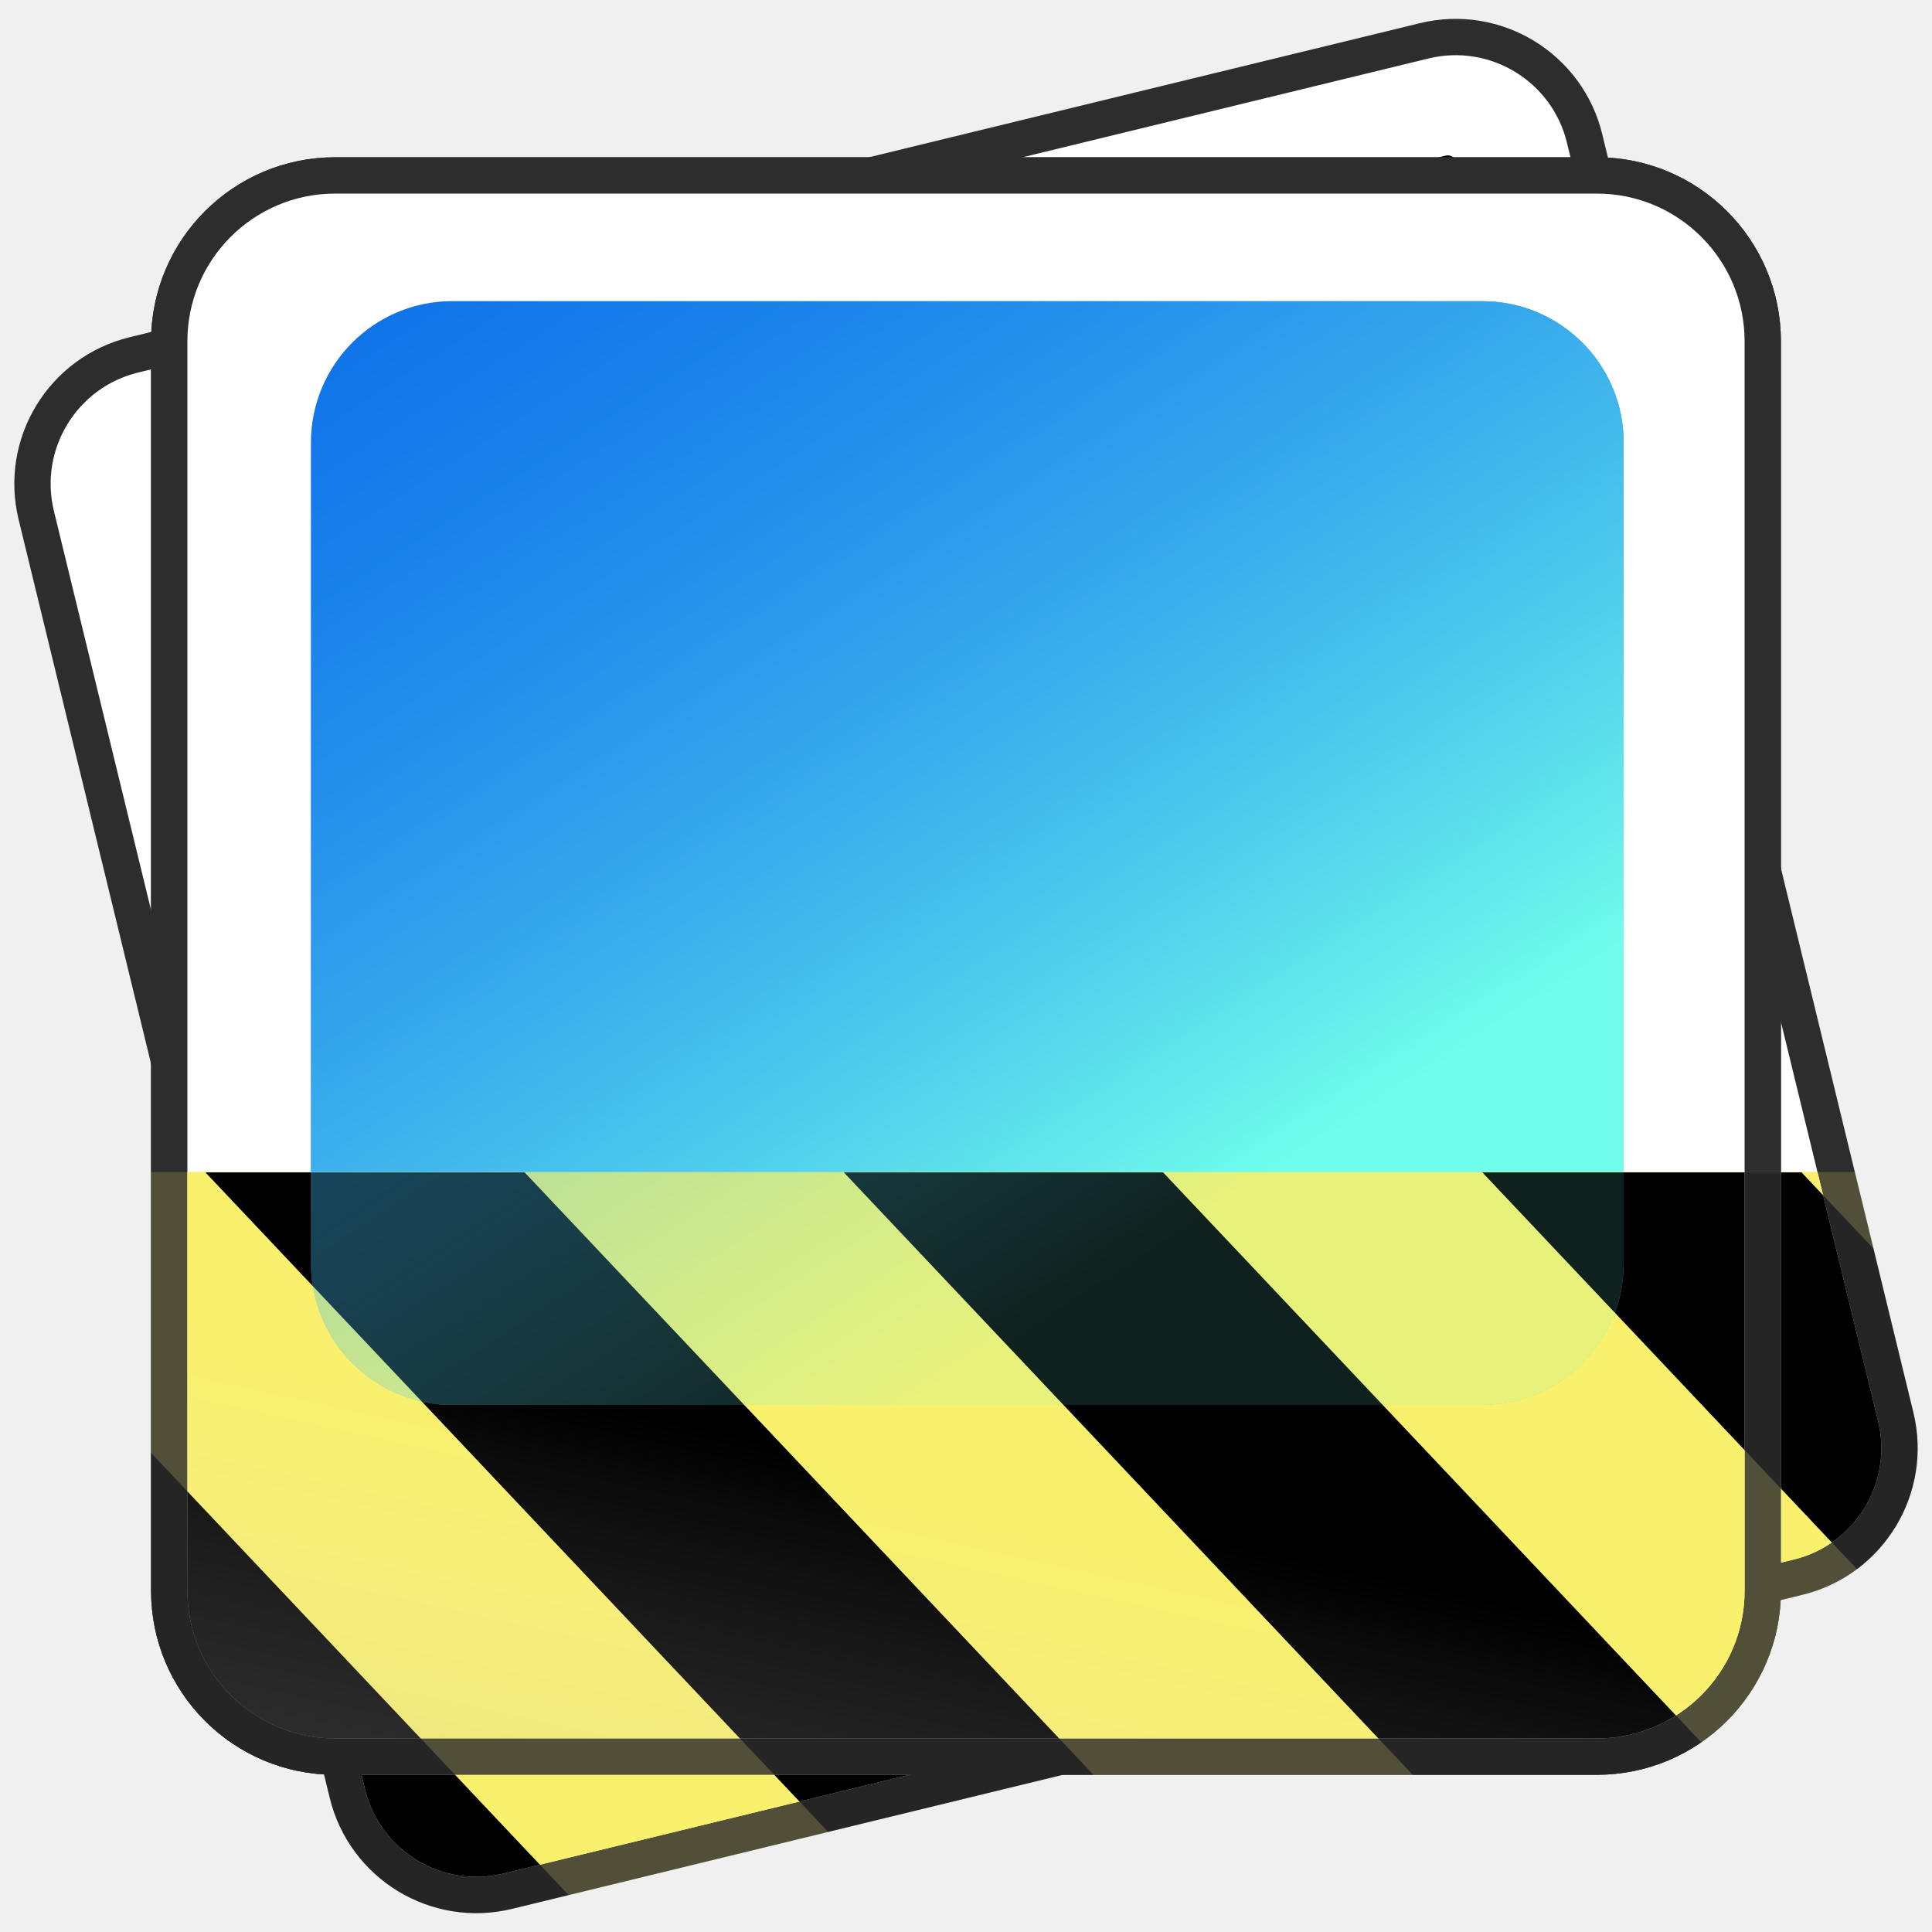
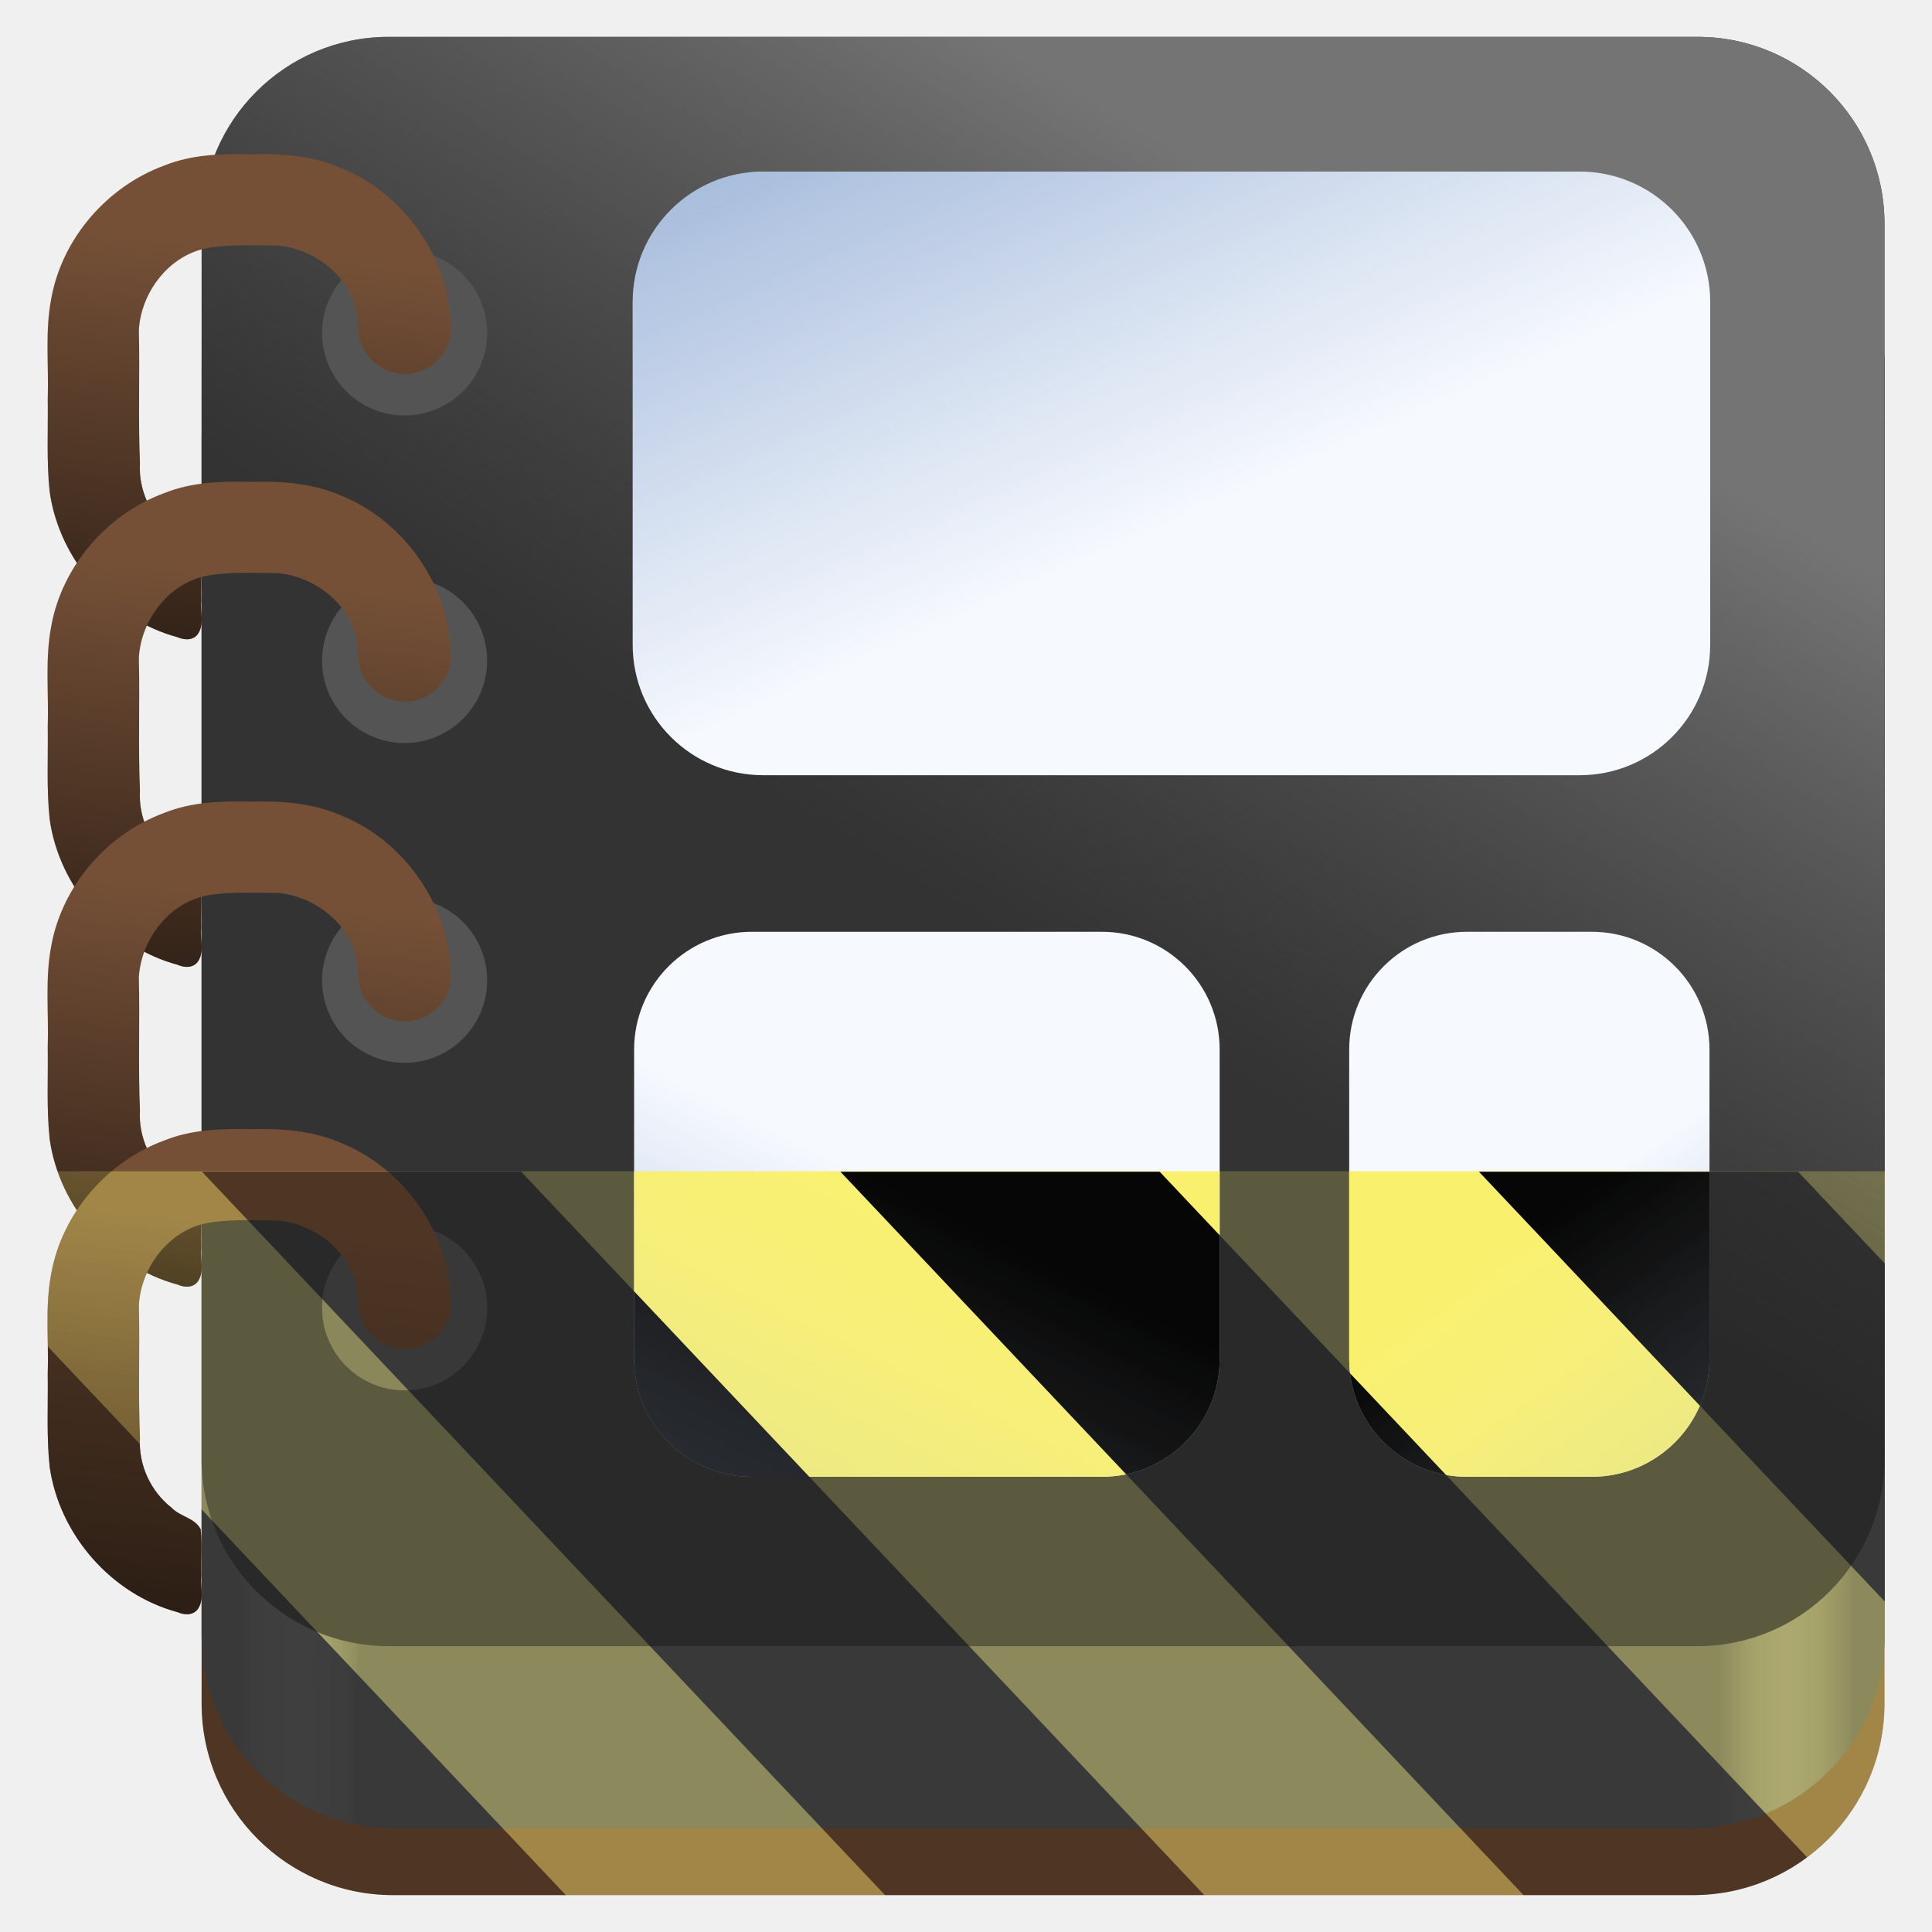
<svg xmlns="http://www.w3.org/2000/svg" xmlns:xlink="http://www.w3.org/1999/xlink" width="200mm" height="200mm" viewBox="0 0 200 200" version="1.1" id="svg1">
  <defs id="defs1">
-     <linearGradient id="linearGradient7">
-       <stop style="stop-color:#ffffff;stop-opacity:1;" offset="0" id="stop7" />
-       <stop style="stop-color:#a9a9a9;stop-opacity:1" offset="1" id="stop8" />
+     <linearGradient id="linearGradient51">
+       <stop style="stop-color:#11499d;stop-opacity:1;" offset="0" id="stop51" />
+       <stop style="stop-color:#11499d;stop-opacity:0;" offset="1" id="stop52" />
    </linearGradient>
-     <linearGradient id="linearGradient5">
-       <stop style="stop-color:#70fdeb;stop-opacity:1;" offset="0" id="stop5" />
-       <stop style="stop-color:#0559fd;stop-opacity:0;" offset="1" id="stop6" />
+     <linearGradient id="linearGradient49">
+       <stop style="stop-color:#11499d;stop-opacity:1;" offset="0" id="stop49" />
+       <stop style="stop-color:#11499d;stop-opacity:0;" offset="1" id="stop50" />
    </linearGradient>
-     <linearGradient xlink:href="#linearGradient5" id="linearGradient6" x1="122.813" y1="166.876" x2="91.589" y2="118.507" gradientUnits="userSpaceOnUse" />
-     <linearGradient xlink:href="#linearGradient7" id="linearGradient8" x1="111.246" y1="170.124" x2="107.303" y2="188.088" gradientUnits="userSpaceOnUse" />
-     <filter id="mask-powermask-path-effect9_inverse" style="color-interpolation-filters:sRGB" height="100" width="100" x="-50" y="-50">
-       <feColorMatrix id="mask-powermask-path-effect9_primitive1" values="1" type="saturate" result="fbSourceGraphic" />
-       <feColorMatrix id="mask-powermask-path-effect9_primitive2" values="-1 0 0 0 1 0 -1 0 0 1 0 0 -1 0 1 0 0 0 1 0 " in="fbSourceGraphic" />
-     </filter>
-     <mask maskUnits="userSpaceOnUse" id="mask15">
-       <g id="g21" transform="matrix(1,0,0,0.9610228,0,8.194664)">
-         <g id="g16" transform="matrix(3.336135,0,0,3.336135,-206.5365,-391.1852)">
-           <rect style="fill:#ffffff;fill-opacity:1;stroke:#2d2d2d;stroke-width:1.127;stroke-linecap:round;stroke-linejoin:round;stroke-dasharray:none;stroke-opacity:1" id="rect15" width="49.447" height="49.064" x="29.736" y="140.253" transform="rotate(-13.67901)" ry="4.12" />
-           <rect style="fill:#0287ef;fill-opacity:1;stroke:#000000;stroke-width:0.567;stroke-linecap:round;stroke-linejoin:round;stroke-dasharray:none;stroke-opacity:1" id="rect16" width="40.731" height="34.25" x="34.135" y="144.155" transform="rotate(-13.67901)" />
+     <linearGradient id="linearGradient47">
+       <stop style="stop-color:#11499d;stop-opacity:1;" offset="0" id="stop47" />
+       <stop style="stop-color:#11499d;stop-opacity:0;" offset="1" id="stop48" />
+     </linearGradient>
+     <linearGradient id="linearGradient46">
+       <stop style="stop-color:#555555;stop-opacity:1;" offset="0" id="stop45" />
+       <stop style="stop-color:#bebebe;stop-opacity:0;" offset="1" id="stop46" />
+     </linearGradient>
+     <linearGradient id="linearGradient42">
+       <stop style="stop-color:#555555;stop-opacity:1;" offset="0" id="stop43" />
+       <stop style="stop-color:#bebebe;stop-opacity:0;" offset="1" id="stop44" />
+     </linearGradient>
+     <linearGradient id="linearGradient35">
+       <stop style="stop-color:#747474;stop-opacity:1;" offset="0" id="stop35" />
+       <stop style="stop-color:#5c5c5c;stop-opacity:0;" offset="1" id="stop36" />
+     </linearGradient>
+     <linearGradient id="linearGradient14">
+       <stop style="stop-color:#000000;stop-opacity:1;" offset="0" id="stop14" />
+       <stop style="stop-color:#000000;stop-opacity:0;" offset="1" id="stop15" />
+     </linearGradient>
+     <linearGradient xlink:href="#linearGradient14" id="linearGradient15" x1="18.795" y1="107.236" x2="26.339" y2="43.894" gradientUnits="userSpaceOnUse" />
+     <linearGradient xlink:href="#linearGradient35" id="linearGradient36" x1="120.291" y1="41.658" x2="84.461" y2="100.553" gradientUnits="userSpaceOnUse" />
+     <linearGradient xlink:href="#linearGradient46" id="linearGradient44" x1="41.566" y1="181.055" x2="30.337" y2="181.055" gradientUnits="userSpaceOnUse" />
+     <linearGradient xlink:href="#linearGradient42" id="linearGradient45" gradientUnits="userSpaceOnUse" x1="177.575" y1="181.391" x2="165.3" y2="181.391" />
+     <linearGradient xlink:href="#linearGradient47" id="linearGradient48" x1="41.359" y1="-41.785" x2="96.203" y2="81.488" gradientUnits="userSpaceOnUse" />
+     <linearGradient xlink:href="#linearGradient49" id="linearGradient50" x1="202.549" y1="215.837" x2="146.65" y2="138.532" gradientUnits="userSpaceOnUse" />
+     <linearGradient xlink:href="#linearGradient51" id="linearGradient52" x1="48.915" y1="239.55" x2="99.551" y2="138.056" gradientUnits="userSpaceOnUse" />
+     <linearGradient xlink:href="#linearGradient14" id="linearGradient53" gradientUnits="userSpaceOnUse" x1="18.795" y1="107.236" x2="26.339" y2="43.894" />
+     <linearGradient xlink:href="#linearGradient14" id="linearGradient57" gradientUnits="userSpaceOnUse" x1="18.795" y1="107.236" x2="26.339" y2="43.894" />
+     <linearGradient xlink:href="#linearGradient14" id="linearGradient58" gradientUnits="userSpaceOnUse" x1="18.795" y1="107.236" x2="26.339" y2="43.894" />
+     <mask maskUnits="userSpaceOnUse" id="mask106">
+       <g id="g125" transform="matrix(1,0,0,0.9610228,6.057095,-4.44528)">
+         <g id="g109" transform="matrix(1.137088,0,0,1.137088,-15.68836,-15.46739)">
+           <rect style="fill:#755037;fill-opacity:1;stroke-width:6.315;stroke-linecap:round;stroke-linejoin:round;stroke-dasharray:none" id="rect106" width="153.207" height="150.155" x="27.139" y="47.609" ry="17.441" />
+           <rect style="fill:#555555;fill-opacity:1;stroke-width:6.326;stroke-linecap:round;stroke-linejoin:round;stroke-dasharray:none" id="rect107" width="153.207" height="150.701" x="27.139" y="40.963" ry="17.504" />
+           <rect style="fill:url(#linearGradient125);fill-opacity:1;stroke-width:6.326;stroke-linecap:round;stroke-linejoin:round;stroke-dasharray:none" id="rect108" width="153.207" height="150.701" x="27.139" y="40.963" ry="17.504" />
+           <rect style="fill:url(#linearGradient126);fill-opacity:1;stroke-width:6.326;stroke-linecap:round;stroke-linejoin:round;stroke-dasharray:none" id="rect109" width="153.207" height="150.701" x="27.139" y="40.963" ry="17.504" />
        </g>
-         <g id="g20" transform="matrix(3.336135,0,0,3.336135,-301.1691,-420.3013)" style="stroke-width:1.127;stroke-dasharray:none">
-           <rect style="fill:#ffffff;fill-opacity:1;stroke:#2d2d2d;stroke-width:1.127;stroke-linecap:round;stroke-linejoin:round;stroke-dasharray:none;stroke-opacity:1" id="rect17" width="49.447" height="49.064" x="95.526" y="131.428" ry="5.148" />
-           <rect style="fill:url(#linearGradient21);fill-opacity:1;stroke:#2d2d2d;stroke-width:1.127;stroke-linecap:round;stroke-linejoin:round;stroke-dasharray:none;stroke-opacity:1" id="rect18" width="49.447" height="49.064" x="95.526" y="131.428" ry="5.148" transform="translate(1.935873e-6)" />
-           <rect style="fill:#0263e2;fill-opacity:1;stroke:none;stroke-width:1.127;stroke-linecap:round;stroke-linejoin:round;stroke-dasharray:none;stroke-opacity:1" id="rect19" width="40.731" height="34.25" x="99.925" y="135.33" ry="4.384" />
-           <rect style="fill:url(#linearGradient22);fill-opacity:1;stroke:none;stroke-width:0.078;stroke-linecap:round;stroke-linejoin:round;stroke-dasharray:none;stroke-opacity:1" id="rect20" width="40.731" height="34.25" x="99.925" y="135.33" ry="4.384" />
+         <g id="g117" transform="matrix(1.137088,0,0,1.137088,-15.68836,-15.46739)">
+           <rect style="fill:#333333;fill-opacity:1;stroke-width:6.237;stroke-linecap:round;stroke-linejoin:round;stroke-dasharray:none" id="rect110" width="153.207" height="146.507" x="27.139" y="28.591" ry="17.017" />
+           <rect style="fill:url(#linearGradient127);fill-opacity:1;stroke-width:6.237;stroke-linecap:round;stroke-linejoin:round;stroke-dasharray:none" id="rect111" width="153.207" height="146.507" x="27.139" y="28.591" ry="17.017" />
+           <rect style="fill:#f6f9fe;fill-opacity:1;stroke-width:4.063;stroke-linecap:round;stroke-linejoin:round" id="rect112" width="32.8" height="49.617" x="131.614" y="110.063" ry="10.719" />
+           <rect style="fill:url(#linearGradient128);stroke-width:4.063;stroke-linecap:round;stroke-linejoin:round" id="rect113" width="32.8" height="49.617" x="131.614" y="110.063" ry="10.719" />
+           <rect style="fill:#f6f9fe;fill-opacity:1;stroke-width:5.18;stroke-linecap:round;stroke-linejoin:round" id="rect114" width="53.307" height="49.617" x="66.514" y="110.063" ry="10.719" />
+           <rect style="fill:url(#linearGradient129);fill-opacity:1;stroke-width:5.18;stroke-linecap:round;stroke-linejoin:round" id="rect115" width="53.307" height="49.617" x="66.514" y="110.063" ry="10.719" />
+           <rect style="fill:#f6f9fe;fill-opacity:1;stroke-width:7.395;stroke-linecap:round;stroke-linejoin:round" id="rect116" width="98.095" height="54.951" x="66.385" y="40.856" ry="11.871" />
+           <rect style="fill:url(#linearGradient130);fill-opacity:1;stroke-width:7.395;stroke-linecap:round;stroke-linejoin:round" id="rect117" width="98.095" height="54.951" x="66.385" y="40.856" ry="11.871" />
+         </g>
+         <g id="g118" transform="matrix(1.137088,0,0,1.137088,-15.36657,-11.47531)">
+           <ellipse style="fill:#545454;fill-opacity:1;stroke-width:5.26;stroke-linecap:round;stroke-linejoin:round" id="ellipse117" cx="45.619" cy="52.128" rx="7.514" ry="7.512" transform="translate(-0.2829911,-0.09354432)" />
+           <path id="path117" style="fill:#755037;fill-opacity:1;stroke-width:6.743;stroke-linecap:round;stroke-linejoin:round" d="m 31.372,35.77 c -2.664,-0.064 -5.397,0.007 -7.904,1.017 -5.221,1.915 -9.326,6.646 -10.305,12.143 -0.577,3.017 -0.212,6.1 -0.315,9.149 0.039,2.811 -0.123,5.638 0.178,8.437 0.879,6.165 5.609,11.592 11.635,13.216 0.659,0.296 1.518,0.313 1.921,-0.39 0.523,-0.888 0.132,-1.961 0.248,-2.932 -0.04,-1.405 0.082,-2.83 -0.062,-4.223 -0.535,-1.036 -1.863,-1.14 -2.632,-1.946 -1.911,-1.489 -3.037,-3.908 -2.893,-6.333 -0.171,-4.046 -0.001,-8.099 -0.1,-12.145 0.207,-3.486 2.804,-6.874 6.332,-7.471 2.007,-0.349 4.224,-0.219 6.314,-0.214 3.421,0.293 6.776,2.924 7.23,6.435 0.007,0.569 0.151,1.099 0.106,1.646 0.327,1.849 1.89,3.407 3.781,3.588 C 47.128,56.046 49.312,54.294 49.553,52.076 49.705,45.657 45.51,39.418 39.564,37.025 36.997,35.899 34.141,35.683 31.372,35.77 Z" />
+           <path id="path118" style="fill:url(#linearGradient131);fill-opacity:1;stroke-width:6.743;stroke-linecap:round;stroke-linejoin:round" d="m 31.372,35.77 c -2.664,-0.064 -5.397,0.007 -7.904,1.017 -5.221,1.915 -9.326,6.646 -10.305,12.143 -0.577,3.017 -0.212,6.1 -0.315,9.149 0.039,2.811 -0.123,5.638 0.178,8.437 0.879,6.165 5.609,11.592 11.635,13.216 0.659,0.296 1.518,0.313 1.921,-0.39 0.523,-0.888 0.132,-1.961 0.248,-2.932 -0.04,-1.405 0.082,-2.83 -0.062,-4.223 -0.535,-1.036 -1.863,-1.14 -2.632,-1.946 -1.911,-1.489 -3.037,-3.908 -2.893,-6.333 -0.171,-4.046 -0.001,-8.099 -0.1,-12.145 0.207,-3.486 2.804,-6.874 6.332,-7.471 2.007,-0.349 4.224,-0.219 6.314,-0.214 3.421,0.293 6.776,2.924 7.23,6.435 0.007,0.569 0.151,1.099 0.106,1.646 0.327,1.849 1.89,3.407 3.781,3.588 C 47.128,56.046 49.312,54.294 49.553,52.076 49.705,45.657 45.51,39.418 39.564,37.025 36.997,35.899 34.141,35.683 31.372,35.77 Z" />
+         </g>
+         <g id="g120" transform="matrix(1.137088,0,0,1.137088,-15.36657,22.43463)">
+           <ellipse style="fill:#545454;fill-opacity:1;stroke-width:5.26;stroke-linecap:round;stroke-linejoin:round" id="ellipse118" cx="45.619" cy="52.128" rx="7.514" ry="7.512" transform="translate(-0.2829911,-0.09354432)" />
+           <path id="path119" style="fill:#755037;fill-opacity:1;stroke-width:6.743;stroke-linecap:round;stroke-linejoin:round" d="m 31.372,35.77 c -2.664,-0.064 -5.397,0.007 -7.904,1.017 -5.221,1.915 -9.326,6.646 -10.305,12.143 -0.577,3.017 -0.212,6.1 -0.315,9.149 0.039,2.811 -0.123,5.638 0.178,8.437 0.879,6.165 5.609,11.592 11.635,13.216 0.659,0.296 1.518,0.313 1.921,-0.39 0.523,-0.888 0.132,-1.961 0.248,-2.932 -0.04,-1.405 0.082,-2.83 -0.062,-4.223 -0.535,-1.036 -1.863,-1.14 -2.632,-1.946 -1.911,-1.489 -3.037,-3.908 -2.893,-6.333 -0.171,-4.046 -0.001,-8.099 -0.1,-12.145 0.207,-3.486 2.804,-6.874 6.332,-7.471 2.007,-0.349 4.224,-0.219 6.314,-0.214 3.421,0.293 6.776,2.924 7.23,6.435 0.007,0.569 0.151,1.099 0.106,1.646 0.327,1.849 1.89,3.407 3.781,3.588 C 47.128,56.046 49.312,54.294 49.553,52.076 49.705,45.657 45.51,39.418 39.564,37.025 36.997,35.899 34.141,35.683 31.372,35.77 Z" />
+           <path id="path120" style="fill:url(#linearGradient132);fill-opacity:1;stroke-width:6.743;stroke-linecap:round;stroke-linejoin:round" d="m 31.372,35.77 c -2.664,-0.064 -5.397,0.007 -7.904,1.017 -5.221,1.915 -9.326,6.646 -10.305,12.143 -0.577,3.017 -0.212,6.1 -0.315,9.149 0.039,2.811 -0.123,5.638 0.178,8.437 0.879,6.165 5.609,11.592 11.635,13.216 0.659,0.296 1.518,0.313 1.921,-0.39 0.523,-0.888 0.132,-1.961 0.248,-2.932 -0.04,-1.405 0.082,-2.83 -0.062,-4.223 -0.535,-1.036 -1.863,-1.14 -2.632,-1.946 -1.911,-1.489 -3.037,-3.908 -2.893,-6.333 -0.171,-4.046 -0.001,-8.099 -0.1,-12.145 0.207,-3.486 2.804,-6.874 6.332,-7.471 2.007,-0.349 4.224,-0.219 6.314,-0.214 3.421,0.293 6.776,2.924 7.23,6.435 0.007,0.569 0.151,1.099 0.106,1.646 0.327,1.849 1.89,3.407 3.781,3.588 C 47.128,56.046 49.312,54.294 49.553,52.076 49.705,45.657 45.51,39.418 39.564,37.025 36.997,35.899 34.141,35.683 31.372,35.77 Z" />
+         </g>
+         <g id="g122" transform="matrix(1.137088,0,0,1.137088,-15.36657,55.53925)">
+           <ellipse style="fill:#545454;fill-opacity:1;stroke-width:5.26;stroke-linecap:round;stroke-linejoin:round" id="ellipse120" cx="45.619" cy="52.128" rx="7.514" ry="7.512" transform="translate(-0.2829911,-0.09354432)" />
+           <path id="path121" style="fill:#755037;fill-opacity:1;stroke-width:6.743;stroke-linecap:round;stroke-linejoin:round" d="m 31.372,35.77 c -2.664,-0.064 -5.397,0.007 -7.904,1.017 -5.221,1.915 -9.326,6.646 -10.305,12.143 -0.577,3.017 -0.212,6.1 -0.315,9.149 0.039,2.811 -0.123,5.638 0.178,8.437 0.879,6.165 5.609,11.592 11.635,13.216 0.659,0.296 1.518,0.313 1.921,-0.39 0.523,-0.888 0.132,-1.961 0.248,-2.932 -0.04,-1.405 0.082,-2.83 -0.062,-4.223 -0.535,-1.036 -1.863,-1.14 -2.632,-1.946 -1.911,-1.489 -3.037,-3.908 -2.893,-6.333 -0.171,-4.046 -0.001,-8.099 -0.1,-12.145 0.207,-3.486 2.804,-6.874 6.332,-7.471 2.007,-0.349 4.224,-0.219 6.314,-0.214 3.421,0.293 6.776,2.924 7.23,6.435 0.007,0.569 0.151,1.099 0.106,1.646 0.327,1.849 1.89,3.407 3.781,3.588 C 47.128,56.046 49.312,54.294 49.553,52.076 49.705,45.657 45.51,39.418 39.564,37.025 36.997,35.899 34.141,35.683 31.372,35.77 Z" />
+           <path id="path122" style="fill:url(#linearGradient133);fill-opacity:1;stroke-width:6.743;stroke-linecap:round;stroke-linejoin:round" d="m 31.372,35.77 c -2.664,-0.064 -5.397,0.007 -7.904,1.017 -5.221,1.915 -9.326,6.646 -10.305,12.143 -0.577,3.017 -0.212,6.1 -0.315,9.149 0.039,2.811 -0.123,5.638 0.178,8.437 0.879,6.165 5.609,11.592 11.635,13.216 0.659,0.296 1.518,0.313 1.921,-0.39 0.523,-0.888 0.132,-1.961 0.248,-2.932 -0.04,-1.405 0.082,-2.83 -0.062,-4.223 -0.535,-1.036 -1.863,-1.14 -2.632,-1.946 -1.911,-1.489 -3.037,-3.908 -2.893,-6.333 -0.171,-4.046 -0.001,-8.099 -0.1,-12.145 0.207,-3.486 2.804,-6.874 6.332,-7.471 2.007,-0.349 4.224,-0.219 6.314,-0.214 3.421,0.293 6.776,2.924 7.23,6.435 0.007,0.569 0.151,1.099 0.106,1.646 0.327,1.849 1.89,3.407 3.781,3.588 C 47.128,56.046 49.312,54.294 49.553,52.076 49.705,45.657 45.51,39.418 39.564,37.025 36.997,35.899 34.141,35.683 31.372,35.77 Z" />
+         </g>
+         <g id="g124" transform="matrix(1.137088,0,0,1.137088,-15.36657,89.44918)">
+           <ellipse style="fill:#545454;fill-opacity:1;stroke-width:5.26;stroke-linecap:round;stroke-linejoin:round" id="ellipse122" cx="45.619" cy="52.128" rx="7.514" ry="7.512" transform="translate(-0.2829911,-0.09354432)" />
+           <path id="path123" style="fill:#755037;fill-opacity:1;stroke-width:6.743;stroke-linecap:round;stroke-linejoin:round" d="m 31.372,35.77 c -2.664,-0.064 -5.397,0.007 -7.904,1.017 -5.221,1.915 -9.326,6.646 -10.305,12.143 -0.577,3.017 -0.212,6.1 -0.315,9.149 0.039,2.811 -0.123,5.638 0.178,8.437 0.879,6.165 5.609,11.592 11.635,13.216 0.659,0.296 1.518,0.313 1.921,-0.39 0.523,-0.888 0.132,-1.961 0.248,-2.932 -0.04,-1.405 0.082,-2.83 -0.062,-4.223 -0.535,-1.036 -1.863,-1.14 -2.632,-1.946 -1.911,-1.489 -3.037,-3.908 -2.893,-6.333 -0.171,-4.046 -0.001,-8.099 -0.1,-12.145 0.207,-3.486 2.804,-6.874 6.332,-7.471 2.007,-0.349 4.224,-0.219 6.314,-0.214 3.421,0.293 6.776,2.924 7.23,6.435 0.007,0.569 0.151,1.099 0.106,1.646 0.327,1.849 1.89,3.407 3.781,3.588 C 47.128,56.046 49.312,54.294 49.553,52.076 49.705,45.657 45.51,39.418 39.564,37.025 36.997,35.899 34.141,35.683 31.372,35.77 Z" />
+           <path id="path124" style="fill:url(#linearGradient134);fill-opacity:1;stroke-width:6.743;stroke-linecap:round;stroke-linejoin:round" d="m 31.372,35.77 c -2.664,-0.064 -5.397,0.007 -7.904,1.017 -5.221,1.915 -9.326,6.646 -10.305,12.143 -0.577,3.017 -0.212,6.1 -0.315,9.149 0.039,2.811 -0.123,5.638 0.178,8.437 0.879,6.165 5.609,11.592 11.635,13.216 0.659,0.296 1.518,0.313 1.921,-0.39 0.523,-0.888 0.132,-1.961 0.248,-2.932 -0.04,-1.405 0.082,-2.83 -0.062,-4.223 -0.535,-1.036 -1.863,-1.14 -2.632,-1.946 -1.911,-1.489 -3.037,-3.908 -2.893,-6.333 -0.171,-4.046 -0.001,-8.099 -0.1,-12.145 0.207,-3.486 2.804,-6.874 6.332,-7.471 2.007,-0.349 4.224,-0.219 6.314,-0.214 3.421,0.293 6.776,2.924 7.23,6.435 0.007,0.569 0.151,1.099 0.106,1.646 0.327,1.849 1.89,3.407 3.781,3.588 C 47.128,56.046 49.312,54.294 49.553,52.076 49.705,45.657 45.51,39.418 39.564,37.025 36.997,35.899 34.141,35.683 31.372,35.77 Z" />
        </g>
      </g>
    </mask>
-     <linearGradient xlink:href="#linearGradient7" id="linearGradient21" gradientUnits="userSpaceOnUse" x1="111.246" y1="170.124" x2="107.303" y2="188.088" />
-     <linearGradient xlink:href="#linearGradient5" id="linearGradient22" gradientUnits="userSpaceOnUse" x1="122.813" y1="166.876" x2="91.589" y2="118.507" />
+     <linearGradient xlink:href="#linearGradient46" id="linearGradient125" gradientUnits="userSpaceOnUse" x1="41.566" y1="181.055" x2="30.337" y2="181.055" />
+     <linearGradient xlink:href="#linearGradient42" id="linearGradient126" gradientUnits="userSpaceOnUse" x1="177.575" y1="181.391" x2="165.3" y2="181.391" />
+     <linearGradient xlink:href="#linearGradient35" id="linearGradient127" gradientUnits="userSpaceOnUse" x1="120.291" y1="41.658" x2="84.461" y2="100.553" />
+     <linearGradient xlink:href="#linearGradient49" id="linearGradient128" gradientUnits="userSpaceOnUse" x1="202.549" y1="215.837" x2="146.65" y2="138.532" />
+     <linearGradient xlink:href="#linearGradient51" id="linearGradient129" gradientUnits="userSpaceOnUse" x1="48.915" y1="239.55" x2="99.551" y2="138.056" />
+     <linearGradient xlink:href="#linearGradient47" id="linearGradient130" gradientUnits="userSpaceOnUse" x1="41.359" y1="-41.785" x2="96.203" y2="81.488" />
+     <linearGradient xlink:href="#linearGradient14" id="linearGradient131" gradientUnits="userSpaceOnUse" x1="18.795" y1="107.236" x2="26.339" y2="43.894" />
+     <linearGradient xlink:href="#linearGradient14" id="linearGradient132" gradientUnits="userSpaceOnUse" x1="18.795" y1="107.236" x2="26.339" y2="43.894" />
+     <linearGradient xlink:href="#linearGradient14" id="linearGradient133" gradientUnits="userSpaceOnUse" x1="18.795" y1="107.236" x2="26.339" y2="43.894" />
+     <linearGradient xlink:href="#linearGradient14" id="linearGradient134" gradientUnits="userSpaceOnUse" x1="18.795" y1="107.236" x2="26.339" y2="43.894" />
  </defs>
-   <g id="layer1">
-     <g id="g8">
-       <g id="g5" transform="matrix(3.336135,0,0,3.336135,-206.5365,-391.1852)">
-         <rect style="fill:#ffffff;fill-opacity:1;stroke:#2d2d2d;stroke-width:1.127;stroke-linecap:round;stroke-linejoin:round;stroke-dasharray:none;stroke-opacity:1" id="rect3" width="49.447" height="49.064" x="29.736" y="140.253" transform="rotate(-13.67901)" ry="4.12" />
-         <rect style="fill:#0287ef;fill-opacity:1;stroke:#000000;stroke-width:0.567;stroke-linecap:round;stroke-linejoin:round;stroke-dasharray:none;stroke-opacity:1" id="rect4" width="40.731" height="34.25" x="34.135" y="144.155" transform="rotate(-13.67901)" />
-       </g>
-       <g id="g4" transform="matrix(3.336135,0,0,3.336135,-301.1691,-420.3013)" style="stroke-width:1.127;stroke-dasharray:none">
-         <rect style="fill:#ffffff;fill-opacity:1;stroke:#2d2d2d;stroke-width:1.127;stroke-linecap:round;stroke-linejoin:round;stroke-dasharray:none;stroke-opacity:1" id="rect1" width="49.447" height="49.064" x="95.526" y="131.428" ry="5.148" />
-         <rect style="stroke-width:1.127;stroke-dasharray:none;fill:url(#linearGradient8);fill-opacity:1;stroke:#2d2d2d;stroke-linecap:round;stroke-linejoin:round;stroke-opacity:1" id="rect6" width="49.447" height="49.064" x="95.526" y="131.428" ry="5.148" transform="translate(1.935873e-6)" />
-         <rect style="fill:#0263e2;fill-opacity:1;stroke:none;stroke-width:1.127;stroke-linecap:round;stroke-linejoin:round;stroke-dasharray:none;stroke-opacity:1" id="rect5" width="40.731" height="34.25" x="99.925" y="135.33" ry="4.384" />
-         <rect style="fill:url(#linearGradient6);fill-opacity:1;stroke:none;stroke-width:0.078;stroke-linecap:round;stroke-linejoin:round;stroke-dasharray:none;stroke-opacity:1" id="rect2" width="40.731" height="34.25" x="99.925" y="135.33" ry="4.384" />
-       </g>
+   <g id="layer2" transform="translate(5.69944,-13.22542)">
+     <g id="g34" transform="matrix(1.137088,0,0,1.137088,-15.68836,-15.46739)">
+       <rect style="fill:#755037;fill-opacity:1;stroke-width:6.315;stroke-linecap:round;stroke-linejoin:round;stroke-dasharray:none" id="rect12" width="153.207" height="150.155" x="27.139" y="47.609" ry="17.441" />
+       <rect style="fill:#555555;fill-opacity:1;stroke-width:6.326;stroke-linecap:round;stroke-linejoin:round;stroke-dasharray:none" id="rect15" width="153.207" height="150.701" x="27.139" y="40.963" ry="17.504" />
+       <rect style="fill:url(#linearGradient44);fill-opacity:1;stroke-width:6.326;stroke-linecap:round;stroke-linejoin:round;stroke-dasharray:none" id="rect44" width="153.207" height="150.701" x="27.139" y="40.963" ry="17.504" />
+       <rect style="fill:url(#linearGradient45);fill-opacity:1;stroke-width:6.326;stroke-linecap:round;stroke-linejoin:round;stroke-dasharray:none" id="rect45" width="153.207" height="150.701" x="27.139" y="40.963" ry="17.504" />
    </g>
-     <g id="g7" style="display:inline" transform="matrix(1,0,0,1.040558,0,-8.527024)" mask="url(#mask15)">
+     <g id="g35" transform="matrix(1.137088,0,0,1.137088,-15.68836,-15.46739)">
+       <rect style="fill:#333333;fill-opacity:1;stroke-width:6.237;stroke-linecap:round;stroke-linejoin:round;stroke-dasharray:none" id="rect14" width="153.207" height="146.507" x="27.139" y="28.591" ry="17.017" />
+       <rect style="fill:url(#linearGradient36);fill-opacity:1;stroke-width:6.237;stroke-linecap:round;stroke-linejoin:round;stroke-dasharray:none" id="rect35" width="153.207" height="146.507" x="27.139" y="28.591" ry="17.017" />
+       <rect style="fill:#f6f9fe;fill-opacity:1;stroke-width:4.063;stroke-linecap:round;stroke-linejoin:round" id="rect36" width="32.8" height="49.617" x="131.614" y="110.063" ry="10.719" />
+       <rect style="fill:url(#linearGradient50);stroke-width:4.063;stroke-linecap:round;stroke-linejoin:round" id="rect48" width="32.8" height="49.617" x="131.614" y="110.063" ry="10.719" />
+       <rect style="fill:#f6f9fe;fill-opacity:1;stroke-width:5.18;stroke-linecap:round;stroke-linejoin:round" id="rect33" width="53.307" height="49.617" x="66.514" y="110.063" ry="10.719" />
+       <rect style="fill:url(#linearGradient52);fill-opacity:1;stroke-width:5.18;stroke-linecap:round;stroke-linejoin:round" id="rect50" width="53.307" height="49.617" x="66.514" y="110.063" ry="10.719" />
+       <rect style="fill:#f6f9fe;fill-opacity:1;stroke-width:7.395;stroke-linecap:round;stroke-linejoin:round" id="rect25" width="98.095" height="54.951" x="66.385" y="40.856" ry="11.871" />
+       <rect style="fill:url(#linearGradient48);fill-opacity:1;stroke-width:7.395;stroke-linecap:round;stroke-linejoin:round" id="rect46" width="98.095" height="54.951" x="66.385" y="40.856" ry="11.871" />
+     </g>
+     <g id="g15" transform="matrix(1.137088,0,0,1.137088,-15.36657,-11.47531)">
+       <ellipse style="fill:#545454;fill-opacity:1;stroke-width:5.26;stroke-linecap:round;stroke-linejoin:round" id="path15" cx="45.619" cy="52.128" rx="7.514" ry="7.512" transform="translate(-0.2829911,-0.09354432)" />
+       <path id="rect13" style="fill:#755037;fill-opacity:1;stroke-width:6.743;stroke-linecap:round;stroke-linejoin:round" d="m 31.372,35.77 c -2.664,-0.064 -5.397,0.007 -7.904,1.017 -5.221,1.915 -9.326,6.646 -10.305,12.143 -0.577,3.017 -0.212,6.1 -0.315,9.149 0.039,2.811 -0.123,5.638 0.178,8.437 0.879,6.165 5.609,11.592 11.635,13.216 0.659,0.296 1.518,0.313 1.921,-0.39 0.523,-0.888 0.132,-1.961 0.248,-2.932 -0.04,-1.405 0.082,-2.83 -0.062,-4.223 -0.535,-1.036 -1.863,-1.14 -2.632,-1.946 -1.911,-1.489 -3.037,-3.908 -2.893,-6.333 -0.171,-4.046 -0.001,-8.099 -0.1,-12.145 0.207,-3.486 2.804,-6.874 6.332,-7.471 2.007,-0.349 4.224,-0.219 6.314,-0.214 3.421,0.293 6.776,2.924 7.23,6.435 0.007,0.569 0.151,1.099 0.106,1.646 0.327,1.849 1.89,3.407 3.781,3.588 C 47.128,56.046 49.312,54.294 49.553,52.076 49.705,45.657 45.51,39.418 39.564,37.025 36.997,35.899 34.141,35.683 31.372,35.77 Z" />
+       <path id="path14" style="fill:url(#linearGradient53);fill-opacity:1;stroke-width:6.743;stroke-linecap:round;stroke-linejoin:round" d="m 31.372,35.77 c -2.664,-0.064 -5.397,0.007 -7.904,1.017 -5.221,1.915 -9.326,6.646 -10.305,12.143 -0.577,3.017 -0.212,6.1 -0.315,9.149 0.039,2.811 -0.123,5.638 0.178,8.437 0.879,6.165 5.609,11.592 11.635,13.216 0.659,0.296 1.518,0.313 1.921,-0.39 0.523,-0.888 0.132,-1.961 0.248,-2.932 -0.04,-1.405 0.082,-2.83 -0.062,-4.223 -0.535,-1.036 -1.863,-1.14 -2.632,-1.946 -1.911,-1.489 -3.037,-3.908 -2.893,-6.333 -0.171,-4.046 -0.001,-8.099 -0.1,-12.145 0.207,-3.486 2.804,-6.874 6.332,-7.471 2.007,-0.349 4.224,-0.219 6.314,-0.214 3.421,0.293 6.776,2.924 7.23,6.435 0.007,0.569 0.151,1.099 0.106,1.646 0.327,1.849 1.89,3.407 3.781,3.588 C 47.128,56.046 49.312,54.294 49.553,52.076 49.705,45.657 45.51,39.418 39.564,37.025 36.997,35.899 34.141,35.683 31.372,35.77 Z" />
+     </g>
+     <g id="g53" transform="matrix(1.137088,0,0,1.137088,-15.36657,22.43463)">
+       <ellipse style="fill:#545454;fill-opacity:1;stroke-width:5.26;stroke-linecap:round;stroke-linejoin:round" id="ellipse52" cx="45.619" cy="52.128" rx="7.514" ry="7.512" transform="translate(-0.2829911,-0.09354432)" />
+       <path id="path52" style="fill:#755037;fill-opacity:1;stroke-width:6.743;stroke-linecap:round;stroke-linejoin:round" d="m 31.372,35.77 c -2.664,-0.064 -5.397,0.007 -7.904,1.017 -5.221,1.915 -9.326,6.646 -10.305,12.143 -0.577,3.017 -0.212,6.1 -0.315,9.149 0.039,2.811 -0.123,5.638 0.178,8.437 0.879,6.165 5.609,11.592 11.635,13.216 0.659,0.296 1.518,0.313 1.921,-0.39 0.523,-0.888 0.132,-1.961 0.248,-2.932 -0.04,-1.405 0.082,-2.83 -0.062,-4.223 -0.535,-1.036 -1.863,-1.14 -2.632,-1.946 -1.911,-1.489 -3.037,-3.908 -2.893,-6.333 -0.171,-4.046 -0.001,-8.099 -0.1,-12.145 0.207,-3.486 2.804,-6.874 6.332,-7.471 2.007,-0.349 4.224,-0.219 6.314,-0.214 3.421,0.293 6.776,2.924 7.23,6.435 0.007,0.569 0.151,1.099 0.106,1.646 0.327,1.849 1.89,3.407 3.781,3.588 C 47.128,56.046 49.312,54.294 49.553,52.076 49.705,45.657 45.51,39.418 39.564,37.025 36.997,35.899 34.141,35.683 31.372,35.77 Z" />
+       <path id="path53" style="fill:url(#linearGradient15);fill-opacity:1;stroke-width:6.743;stroke-linecap:round;stroke-linejoin:round" d="m 31.372,35.77 c -2.664,-0.064 -5.397,0.007 -7.904,1.017 -5.221,1.915 -9.326,6.646 -10.305,12.143 -0.577,3.017 -0.212,6.1 -0.315,9.149 0.039,2.811 -0.123,5.638 0.178,8.437 0.879,6.165 5.609,11.592 11.635,13.216 0.659,0.296 1.518,0.313 1.921,-0.39 0.523,-0.888 0.132,-1.961 0.248,-2.932 -0.04,-1.405 0.082,-2.83 -0.062,-4.223 -0.535,-1.036 -1.863,-1.14 -2.632,-1.946 -1.911,-1.489 -3.037,-3.908 -2.893,-6.333 -0.171,-4.046 -0.001,-8.099 -0.1,-12.145 0.207,-3.486 2.804,-6.874 6.332,-7.471 2.007,-0.349 4.224,-0.219 6.314,-0.214 3.421,0.293 6.776,2.924 7.23,6.435 0.007,0.569 0.151,1.099 0.106,1.646 0.327,1.849 1.89,3.407 3.781,3.588 C 47.128,56.046 49.312,54.294 49.553,52.076 49.705,45.657 45.51,39.418 39.564,37.025 36.997,35.899 34.141,35.683 31.372,35.77 Z" />
+     </g>
+     <g id="g55" transform="matrix(1.137088,0,0,1.137088,-15.36657,55.53925)">
+       <ellipse style="fill:#545454;fill-opacity:1;stroke-width:5.26;stroke-linecap:round;stroke-linejoin:round" id="ellipse53" cx="45.619" cy="52.128" rx="7.514" ry="7.512" transform="translate(-0.2829911,-0.09354432)" />
+       <path id="path54" style="fill:#755037;fill-opacity:1;stroke-width:6.743;stroke-linecap:round;stroke-linejoin:round" d="m 31.372,35.77 c -2.664,-0.064 -5.397,0.007 -7.904,1.017 -5.221,1.915 -9.326,6.646 -10.305,12.143 -0.577,3.017 -0.212,6.1 -0.315,9.149 0.039,2.811 -0.123,5.638 0.178,8.437 0.879,6.165 5.609,11.592 11.635,13.216 0.659,0.296 1.518,0.313 1.921,-0.39 0.523,-0.888 0.132,-1.961 0.248,-2.932 -0.04,-1.405 0.082,-2.83 -0.062,-4.223 -0.535,-1.036 -1.863,-1.14 -2.632,-1.946 -1.911,-1.489 -3.037,-3.908 -2.893,-6.333 -0.171,-4.046 -0.001,-8.099 -0.1,-12.145 0.207,-3.486 2.804,-6.874 6.332,-7.471 2.007,-0.349 4.224,-0.219 6.314,-0.214 3.421,0.293 6.776,2.924 7.23,6.435 0.007,0.569 0.151,1.099 0.106,1.646 0.327,1.849 1.89,3.407 3.781,3.588 C 47.128,56.046 49.312,54.294 49.553,52.076 49.705,45.657 45.51,39.418 39.564,37.025 36.997,35.899 34.141,35.683 31.372,35.77 Z" />
+       <path id="path55" style="fill:url(#linearGradient58);fill-opacity:1;stroke-width:6.743;stroke-linecap:round;stroke-linejoin:round" d="m 31.372,35.77 c -2.664,-0.064 -5.397,0.007 -7.904,1.017 -5.221,1.915 -9.326,6.646 -10.305,12.143 -0.577,3.017 -0.212,6.1 -0.315,9.149 0.039,2.811 -0.123,5.638 0.178,8.437 0.879,6.165 5.609,11.592 11.635,13.216 0.659,0.296 1.518,0.313 1.921,-0.39 0.523,-0.888 0.132,-1.961 0.248,-2.932 -0.04,-1.405 0.082,-2.83 -0.062,-4.223 -0.535,-1.036 -1.863,-1.14 -2.632,-1.946 -1.911,-1.489 -3.037,-3.908 -2.893,-6.333 -0.171,-4.046 -0.001,-8.099 -0.1,-12.145 0.207,-3.486 2.804,-6.874 6.332,-7.471 2.007,-0.349 4.224,-0.219 6.314,-0.214 3.421,0.293 6.776,2.924 7.23,6.435 0.007,0.569 0.151,1.099 0.106,1.646 0.327,1.849 1.89,3.407 3.781,3.588 C 47.128,56.046 49.312,54.294 49.553,52.076 49.705,45.657 45.51,39.418 39.564,37.025 36.997,35.899 34.141,35.683 31.372,35.77 Z" />
+     </g>
+     <g id="g57" transform="matrix(1.137088,0,0,1.137088,-15.36657,89.44918)">
+       <ellipse style="fill:#545454;fill-opacity:1;stroke-width:5.26;stroke-linecap:round;stroke-linejoin:round" id="ellipse55" cx="45.619" cy="52.128" rx="7.514" ry="7.512" transform="translate(-0.2829911,-0.09354432)" />
+       <path id="path56" style="fill:#755037;fill-opacity:1;stroke-width:6.743;stroke-linecap:round;stroke-linejoin:round" d="m 31.372,35.77 c -2.664,-0.064 -5.397,0.007 -7.904,1.017 -5.221,1.915 -9.326,6.646 -10.305,12.143 -0.577,3.017 -0.212,6.1 -0.315,9.149 0.039,2.811 -0.123,5.638 0.178,8.437 0.879,6.165 5.609,11.592 11.635,13.216 0.659,0.296 1.518,0.313 1.921,-0.39 0.523,-0.888 0.132,-1.961 0.248,-2.932 -0.04,-1.405 0.082,-2.83 -0.062,-4.223 -0.535,-1.036 -1.863,-1.14 -2.632,-1.946 -1.911,-1.489 -3.037,-3.908 -2.893,-6.333 -0.171,-4.046 -0.001,-8.099 -0.1,-12.145 0.207,-3.486 2.804,-6.874 6.332,-7.471 2.007,-0.349 4.224,-0.219 6.314,-0.214 3.421,0.293 6.776,2.924 7.23,6.435 0.007,0.569 0.151,1.099 0.106,1.646 0.327,1.849 1.89,3.407 3.781,3.588 C 47.128,56.046 49.312,54.294 49.553,52.076 49.705,45.657 45.51,39.418 39.564,37.025 36.997,35.899 34.141,35.683 31.372,35.77 Z" />
+       <path id="path57" style="fill:url(#linearGradient57);fill-opacity:1;stroke-width:6.743;stroke-linecap:round;stroke-linejoin:round" d="m 31.372,35.77 c -2.664,-0.064 -5.397,0.007 -7.904,1.017 -5.221,1.915 -9.326,6.646 -10.305,12.143 -0.577,3.017 -0.212,6.1 -0.315,9.149 0.039,2.811 -0.123,5.638 0.178,8.437 0.879,6.165 5.609,11.592 11.635,13.216 0.659,0.296 1.518,0.313 1.921,-0.39 0.523,-0.888 0.132,-1.961 0.248,-2.932 -0.04,-1.405 0.082,-2.83 -0.062,-4.223 -0.535,-1.036 -1.863,-1.14 -2.632,-1.946 -1.911,-1.489 -3.037,-3.908 -2.893,-6.333 -0.171,-4.046 -0.001,-8.099 -0.1,-12.145 0.207,-3.486 2.804,-6.874 6.332,-7.471 2.007,-0.349 4.224,-0.219 6.314,-0.214 3.421,0.293 6.776,2.924 7.23,6.435 0.007,0.569 0.151,1.099 0.106,1.646 0.327,1.849 1.89,3.407 3.781,3.588 C 47.128,56.046 49.312,54.294 49.553,52.076 49.705,45.657 45.51,39.418 39.564,37.025 36.997,35.899 34.141,35.683 31.372,35.77 Z" />
+     </g>
+   </g>
+   <g id="layer3">
+     <g id="g7" style="display:inline" transform="matrix(1,0,0,1.040558,-0.357655,-8.59985)" mask="url(#mask106)">
      <rect style="fill:#f9f06b;fill-opacity:1;stroke-width:1.8;stroke-linecap:round;stroke-linejoin:round;stroke-dasharray:none" id="rect7" width="59.686" height="22.753" x="90.71" y="163.389" ry="0" transform="matrix(3.336135,0,0,3.336135,-301.169,-420.3013)" />
      <path d="m 21.268,124.831 73.772,75.087 H 128.089 L 54.311,124.831 Z m 66.087,0 73.784,75.087 h 33.049 l -73.784,-75.087 z m 66.099,0 46.486,47.31 V 138.512 L 186.496,124.831 Z M 0.535,137.366 v 33.636 l 28.412,28.916 h 33.049 z m 0,0" id="path31" style="display:inline;stroke-width:1.572" />
    </g>
  </g>
</svg>
